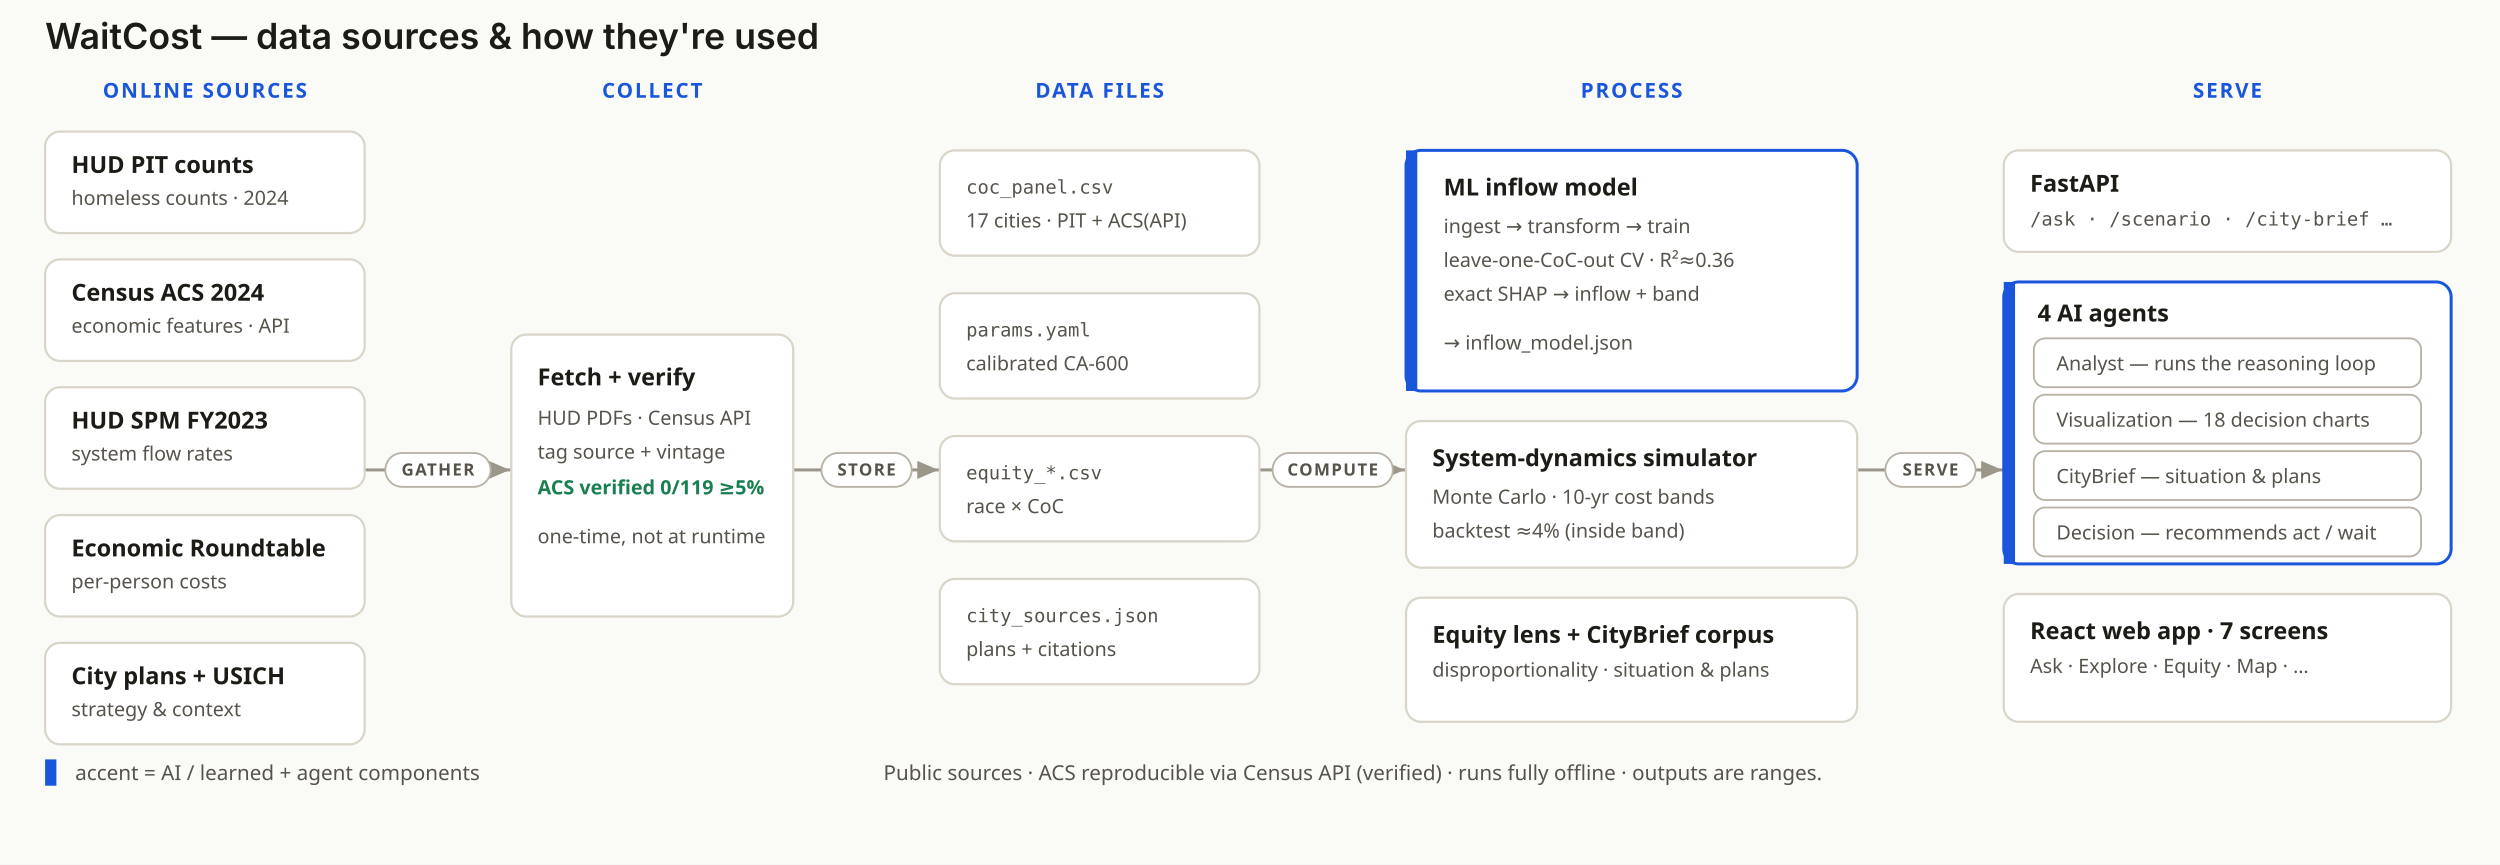
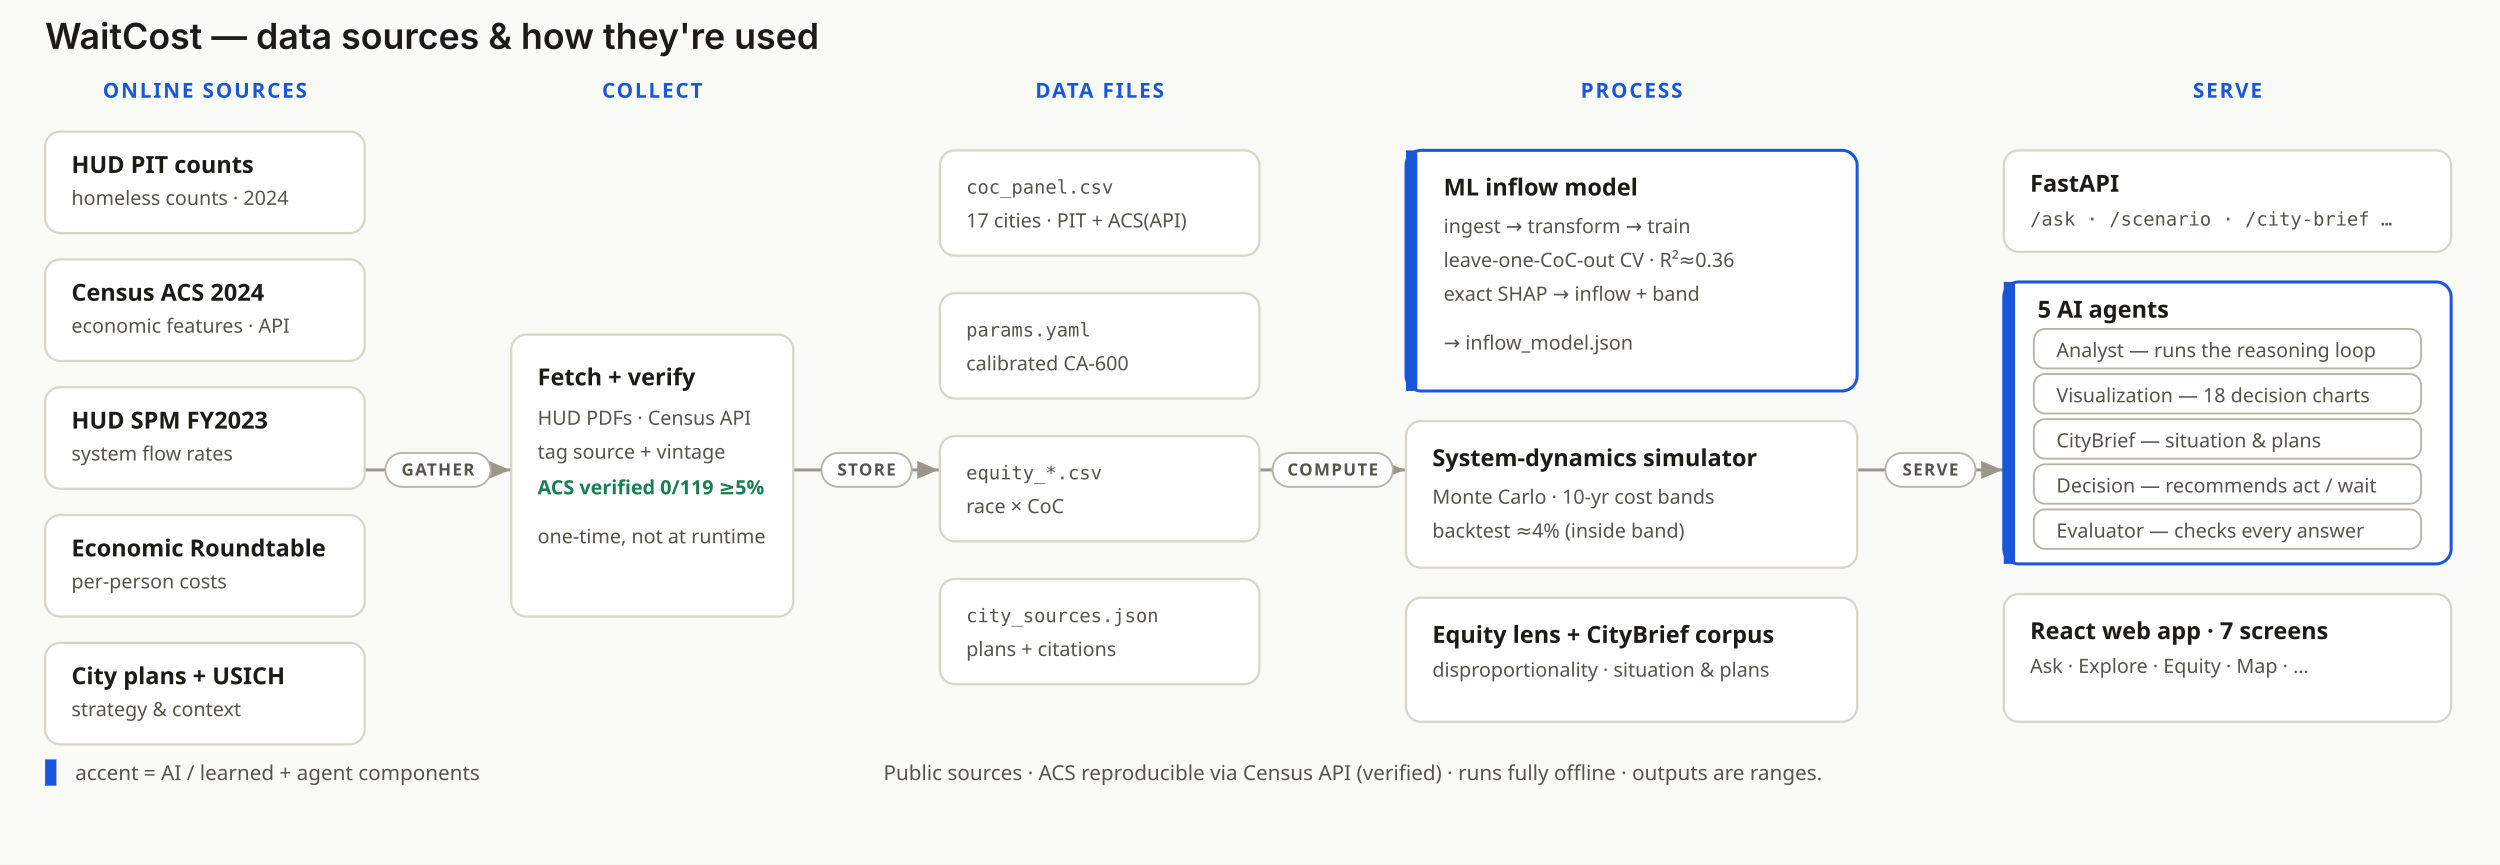
<svg xmlns="http://www.w3.org/2000/svg" viewBox="0 0 1330 460" role="img" aria-labelledby="ti de">
  <style>
  .t{font:600 19px system-ui, -apple-system, sans-serif; fill:#1c1b16}
  .st{font:600 11px system-ui, sans-serif; fill:#1A56DB; letter-spacing:.09em}
  .bt{font:600 12.5px system-ui, sans-serif; fill:#1c1b16}
  .bs{font:400 10.5px system-ui, sans-serif; fill:#56534b}
  .bm{font:500 10px ui-monospace, monospace; fill:#56534b}
  .vb{font:700 9px system-ui, sans-serif; fill:#56534b; letter-spacing:.08em}
  .note{font:400 11px system-ui, sans-serif; fill:#56534b}
  .bx{fill:#ffffff; stroke:#d9d5c9; stroke-width:1.2}
  .ai{fill:#ffffff; stroke:#1A56DB; stroke-width:1.6}
  .chip{fill:none; stroke:#b8b3a6; stroke-width:1}
  .pill{fill:#ffffff; stroke:#b8b3a6; stroke-width:1}
  .tab{fill:#1A56DB}
  .ok{fill:#1a7f50; font:600 10.5px system-ui, sans-serif}
</style>
  <defs>
    <marker id="ah" markerWidth="9" markerHeight="9" refX="7.5" refY="3" orient="auto">
      <path d="M0,0 L7,3 L0,6 z" fill="#9b968a" />
    </marker>
  </defs>
  <rect x="0" y="0" width="1330" height="460" fill="#FAFAF7" />
  <text class="t" x="24" y="26">WaitCost — data sources &amp; how they're used</text>
  <text class="st" x="109" y="52" text-anchor="middle">ONLINE SOURCES</text>
  <text class="st" x="347" y="52" text-anchor="middle">COLLECT</text>
  <text class="st" x="585" y="52" text-anchor="middle">DATA FILES</text>
  <text class="st" x="868" y="52" text-anchor="middle">PROCESS</text>
  <text class="st" x="1185" y="52" text-anchor="middle">SERVE</text>
  <g stroke="#9b968a" stroke-width="1.6" fill="none">
    <path d="M194,250 L272,250" marker-end="url(#ah)" />
    <path d="M422,250 L500,250" marker-end="url(#ah)" />
    <path d="M670,250 L748,250" marker-end="url(#ah)" />
    <path d="M988,250 L1066,250" marker-end="url(#ah)" />
  </g>
  <g>
    <rect class="pill" x="205" y="241" width="56" height="18" rx="9" />
    <text class="vb" x="233" y="253" text-anchor="middle">GATHER</text>
    <rect class="pill" x="437" y="241" width="48" height="18" rx="9" />
    <text class="vb" x="461" y="253" text-anchor="middle">STORE</text>
    <rect class="pill" x="677" y="241" width="64" height="18" rx="9" />
    <text class="vb" x="709" y="253" text-anchor="middle">COMPUTE</text>
    <rect class="pill" x="1003" y="241" width="48" height="18" rx="9" />
    <text class="vb" x="1027" y="253" text-anchor="middle">SERVE</text>
  </g>
  <g>
    <rect class="bx" x="24" y="70" width="170" height="54" rx="8" />
    <text class="bt" x="38" y="92">HUD PIT counts</text>
    <text class="bs" x="38" y="109">homeless counts · 2024</text>
    <rect class="bx" x="24" y="138" width="170" height="54" rx="8" />
    <text class="bt" x="38" y="160">Census ACS 2024</text>
    <text class="bs" x="38" y="177">economic features · API</text>
    <rect class="bx" x="24" y="206" width="170" height="54" rx="8" />
    <text class="bt" x="38" y="228">HUD SPM FY2023</text>
    <text class="bs" x="38" y="245">system flow rates</text>
    <rect class="bx" x="24" y="274" width="170" height="54" rx="8" />
    <text class="bt" x="38" y="296">Economic Roundtable</text>
    <text class="bs" x="38" y="313">per-person costs</text>
    <rect class="bx" x="24" y="342" width="170" height="54" rx="8" />
    <text class="bt" x="38" y="364">City plans + USICH</text>
    <text class="bs" x="38" y="381">strategy &amp; context</text>
  </g>
  <rect class="bx" x="272" y="178" width="150" height="150" rx="8" />
  <text class="bt" x="286" y="205">Fetch + verify</text>
  <text class="bs" x="286" y="226">HUD PDFs · Census API</text>
  <text class="bs" x="286" y="244">tag source + vintage</text>
  <text class="ok" x="286" y="263">ACS verified 0/119 ≥5%</text>
  <text class="bs" x="286" y="289" font-style="italic">one-time, not at runtime</text>
  <g>
    <rect class="bx" x="500" y="80" width="170" height="56" rx="8" />
    <text class="bm" x="514" y="103">coc_panel.csv</text>
    <text class="bs" x="514" y="121">17 cities · PIT + ACS(API)</text>
    <rect class="bx" x="500" y="156" width="170" height="56" rx="8" />
    <text class="bm" x="514" y="179">params.yaml</text>
    <text class="bs" x="514" y="197">calibrated CA-600</text>
    <rect class="bx" x="500" y="232" width="170" height="56" rx="8" />
    <text class="bm" x="514" y="255">equity_*.csv</text>
    <text class="bs" x="514" y="273">race × CoC</text>
    <rect class="bx" x="500" y="308" width="170" height="56" rx="8" />
    <text class="bm" x="514" y="331">city_sources.json</text>
    <text class="bs" x="514" y="349">plans + citations</text>
  </g>
  <rect class="ai" x="748" y="80" width="240" height="128" rx="8" />
  <rect class="tab" x="748" y="80" width="6" height="128" />
  <text class="bt" x="768" y="104">ML inflow model</text>
  <text class="bs" x="768" y="124">ingest → transform → train</text>
  <text class="bs" x="768" y="142">leave-one-CoC-out CV · R²≈0.36</text>
  <text class="bs" x="768" y="160">exact SHAP → inflow + band</text>
  <text class="bs" x="768" y="186" font-style="italic">→ inflow_model.json</text>
  <rect class="bx" x="748" y="224" width="240" height="78" rx="8" />
  <text class="bt" x="762" y="248">System-dynamics simulator</text>
  <text class="bs" x="762" y="268">Monte Carlo · 10-yr cost bands</text>
  <text class="bs" x="762" y="286">backtest ≈4% (inside band)</text>
  <rect class="bx" x="748" y="318" width="240" height="66" rx="8" />
  <text class="bt" x="762" y="342">Equity lens + CityBrief corpus</text>
  <text class="bs" x="762" y="360">disproportionality · situation &amp; plans</text>
  <rect class="bx" x="1066" y="80" width="238" height="54" rx="8" />
  <text class="bt" x="1080" y="102">FastAPI</text>
  <text class="bm" x="1080" y="120">/ask · /scenario · /city-brief …</text>
  <rect class="ai" x="1066" y="150" width="238" height="150" rx="8" />
  <rect class="tab" x="1066" y="150" width="6" height="150" />
-   <text class="bt" x="1084" y="171">4 AI agents</text>
-   <rect class="chip" x="1082" y="180" width="206" height="26" rx="6" />
-   <text class="bs" x="1094" y="197">Analyst — runs the reasoning loop</text>
-   <rect class="chip" x="1082" y="210" width="206" height="26" rx="6" />
-   <text class="bs" x="1094" y="227">Visualization — 18 decision charts</text>
-   <rect class="chip" x="1082" y="240" width="206" height="26" rx="6" />
-   <text class="bs" x="1094" y="257">CityBrief — situation &amp; plans</text>
-   <rect class="chip" x="1082" y="270" width="206" height="26" rx="6" />
-   <text class="bs" x="1094" y="287">Decision — recommends act / wait</text>
+   <text class="bt" x="1084" y="169">5 AI agents</text>
+   <rect class="chip" x="1082" y="175" width="206" height="21" rx="6" />
+   <text class="bs" x="1094" y="190">Analyst — runs the reasoning loop</text>
+   <rect class="chip" x="1082" y="199" width="206" height="21" rx="6" />
+   <text class="bs" x="1094" y="214">Visualization — 18 decision charts</text>
+   <rect class="chip" x="1082" y="223" width="206" height="21" rx="6" />
+   <text class="bs" x="1094" y="238">CityBrief — situation &amp; plans</text>
+   <rect class="chip" x="1082" y="247" width="206" height="21" rx="6" />
+   <text class="bs" x="1094" y="262">Decision — recommends act / wait</text>
+   <rect class="chip" x="1082" y="271" width="206" height="21" rx="6" />
+   <text class="bs" x="1094" y="286">Evaluator — checks every answer</text>
  <rect class="bx" x="1066" y="316" width="238" height="68" rx="8" />
  <text class="bt" x="1080" y="340">React web app · 7 screens</text>
  <text class="bs" x="1080" y="358">Ask · Explore · Equity · Map · …</text>
  <rect class="tab" x="24" y="404" width="6" height="14" />
  <text class="note" x="40" y="415">accent = AI / learned + agent components</text>
  <text class="note" x="470" y="415">Public sources · ACS reproducible via Census API (verified) · runs fully offline · outputs are ranges.</text>
</svg>
